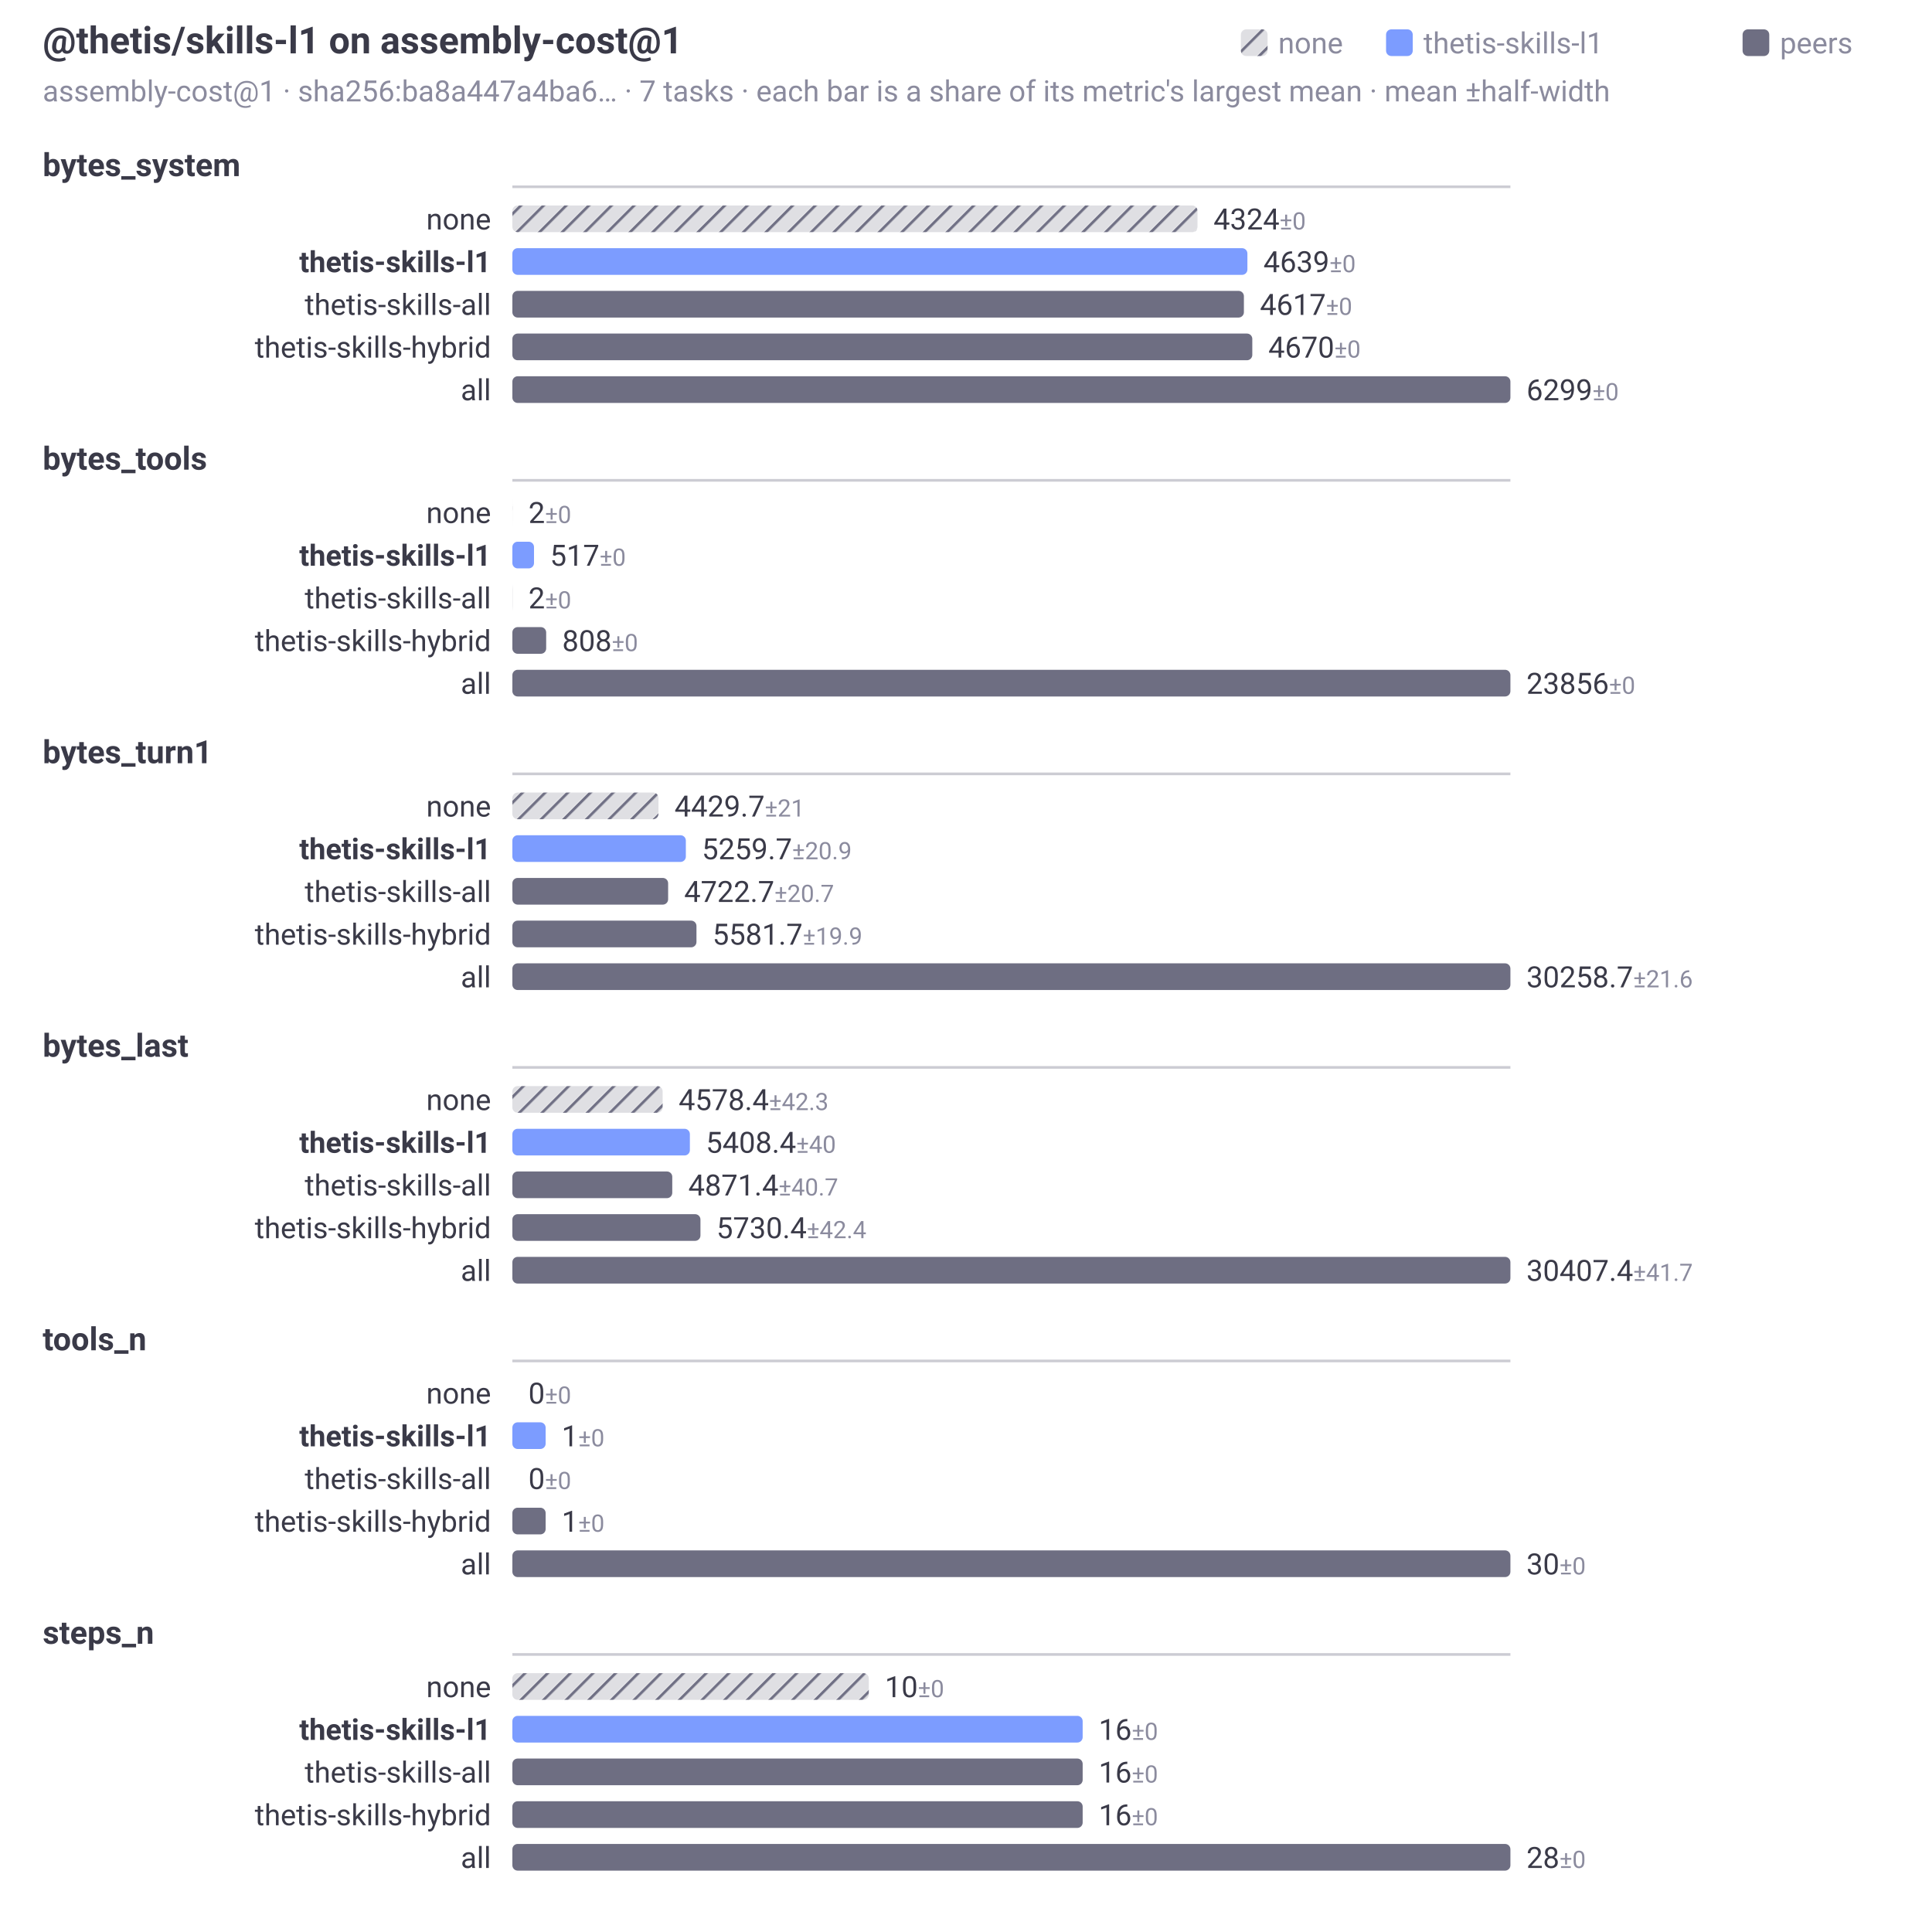
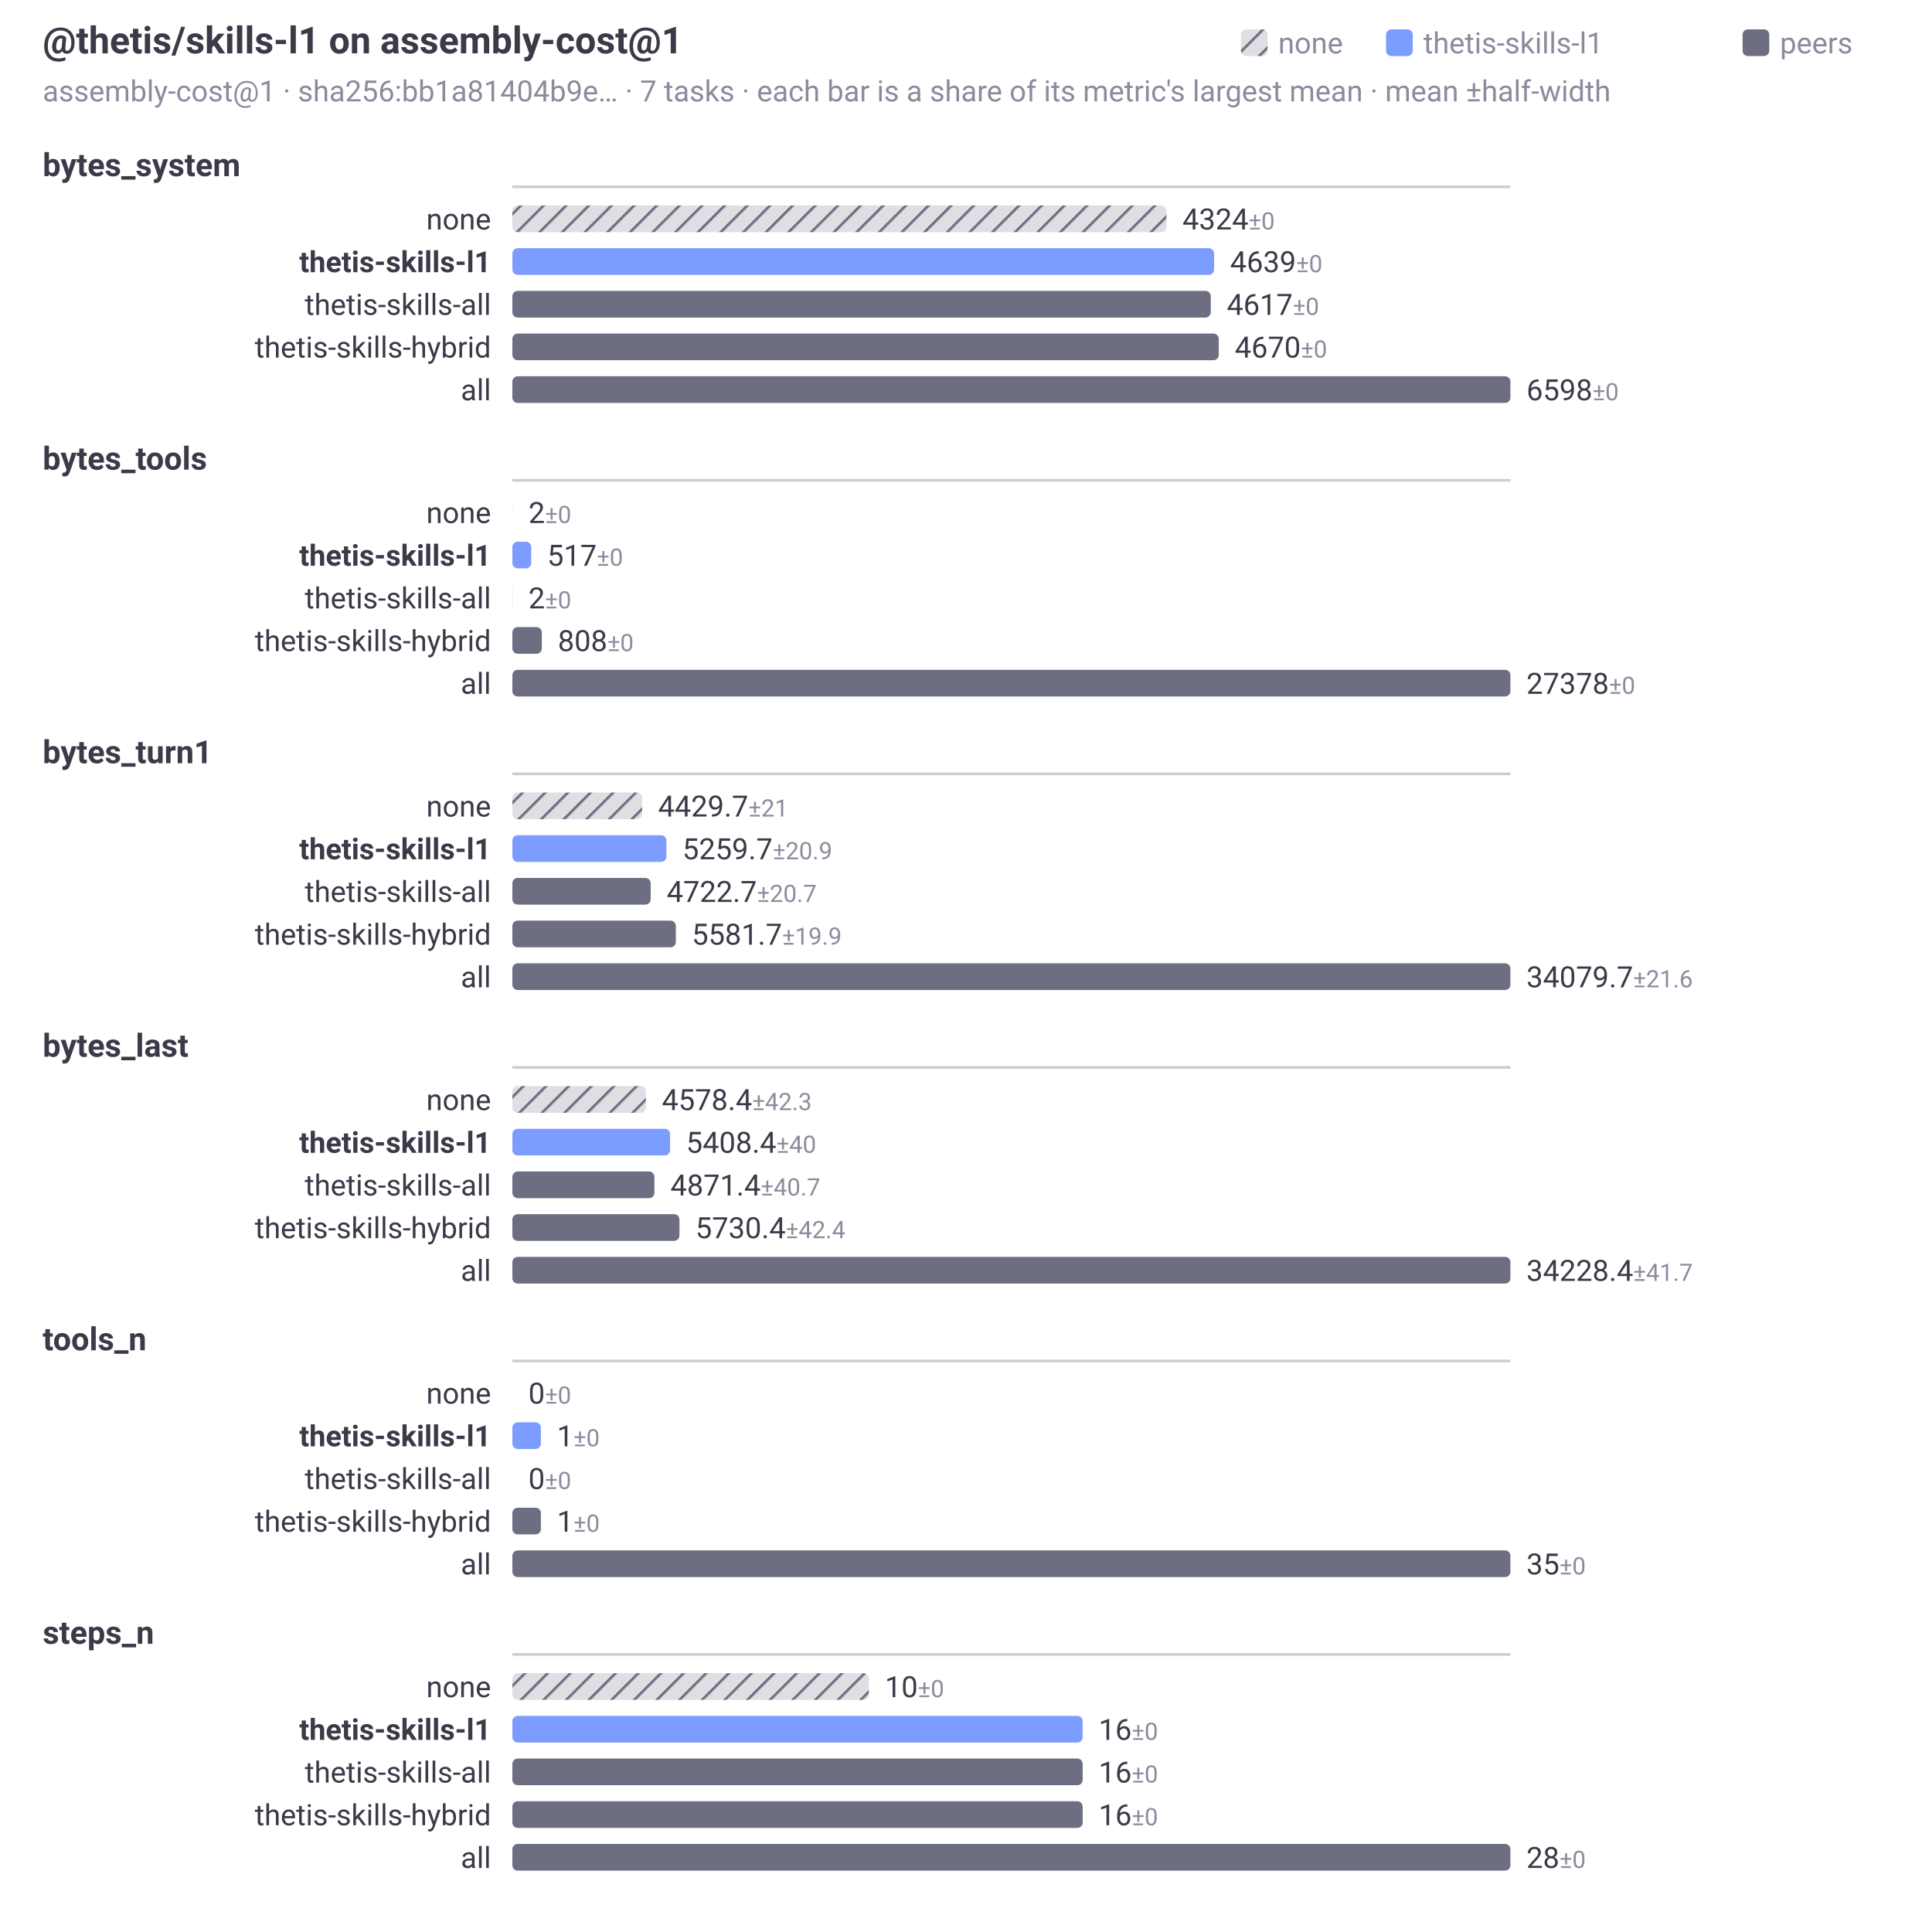
<svg xmlns="http://www.w3.org/2000/svg" width="720" height="724" viewBox="0 0 720 724" role="img" aria-labelledby="t d" font-family="system-ui, -apple-system, Segoe UI, Roboto, sans-serif">
  <style>.t{fill:#3a3a48}.f{fill:#8b8b9e}@media (prefers-color-scheme:dark){.t{fill:#d2d2dc}.f{fill:#9a9aae}}</style>
  <defs>
    <pattern id="hatch" width="6" height="6" patternUnits="userSpaceOnUse" patternTransform="rotate(45)">
      <rect width="6" height="6" fill="#6e6e82" fill-opacity="0.22" />
      <line x1="0" y1="0" x2="0" y2="6" stroke="#6e6e82" stroke-width="2" />
    </pattern>
  </defs>
  <text class="t" x="16" y="20" font-size="14" font-weight="600">@thetis/skills-l1 on assembly-cost@1</text>
-   <text class="f" x="16" y="38" font-size="11">assembly-cost@1 · sha256:ba8a447a4ba6… · 7 tasks · each bar is a share of its metric's largest mean · mean ±half-width</text>
+   <text class="f" x="16" y="38" font-size="11">assembly-cost@1 · sha256:bb1a81404b9e… · 7 tasks · each bar is a share of its metric's largest mean · mean ±half-width</text>
  <rect x="653" y="11" width="10" height="10" rx="2" fill="#6e6e82" />
  <text class="f" x="667" y="20" font-size="11">peers</text>
  <rect x="519.4" y="11" width="10" height="10" rx="2" fill="#7c9cff" />
  <text class="f" x="533.4" y="20" font-size="11">thetis-skills-l1</text>
  <rect x="465" y="11" width="10" height="10" rx="2" fill="url(#hatch)" />
  <text class="f" x="479" y="20" font-size="11">none</text>
  <text class="t" x="16" y="66" font-size="12" font-weight="600">bytes_system</text>
  <line x1="192" y1="70" x2="566" y2="70" stroke="#6e6e82" stroke-opacity="0.35" stroke-width="1" />
  <text class="t" x="184" y="86" font-size="11" text-anchor="end">none</text>
-   <rect x="192" y="77" width="256.74" height="10" rx="2" fill="url(#hatch)" />
-   <text class="t" x="454.74" y="86" font-size="11">4324<tspan class="f" font-size="9"> ±0</tspan>
+   <rect x="192" y="77" width="245.1" height="10" rx="2" fill="url(#hatch)" />
+   <text class="t" x="443.1" y="86" font-size="11">4324<tspan class="f" font-size="9"> ±0</tspan>
  </text>
  <text class="t" x="184" y="102" font-size="11" text-anchor="end" font-weight="600">thetis-skills-l1</text>
-   <rect x="192" y="93" width="275.44" height="10" rx="2" fill="#7c9cff" />
-   <text class="t" x="473.44" y="102" font-size="11">4639<tspan class="f" font-size="9"> ±0</tspan>
+   <rect x="192" y="93" width="262.96" height="10" rx="2" fill="#7c9cff" />
+   <text class="t" x="460.96" y="102" font-size="11">4639<tspan class="f" font-size="9"> ±0</tspan>
  </text>
  <text class="t" x="184" y="118" font-size="11" text-anchor="end">thetis-skills-all</text>
-   <rect x="192" y="109" width="274.13" height="10" rx="2" fill="#6e6e82" />
-   <text class="t" x="472.13" y="118" font-size="11">4617<tspan class="f" font-size="9"> ±0</tspan>
+   <rect x="192" y="109" width="261.71" height="10" rx="2" fill="#6e6e82" />
+   <text class="t" x="459.71" y="118" font-size="11">4617<tspan class="f" font-size="9"> ±0</tspan>
  </text>
  <text class="t" x="184" y="134" font-size="11" text-anchor="end">thetis-skills-hybrid</text>
-   <rect x="192" y="125" width="277.28" height="10" rx="2" fill="#6e6e82" />
-   <text class="t" x="475.28" y="134" font-size="11">4670<tspan class="f" font-size="9"> ±0</tspan>
+   <rect x="192" y="125" width="264.71" height="10" rx="2" fill="#6e6e82" />
+   <text class="t" x="462.71" y="134" font-size="11">4670<tspan class="f" font-size="9"> ±0</tspan>
  </text>
  <text class="t" x="184" y="150" font-size="11" text-anchor="end">all</text>
  <rect x="192" y="141" width="374" height="10" rx="2" fill="#6e6e82" />
-   <text class="t" x="572" y="150" font-size="11">6299<tspan class="f" font-size="9"> ±0</tspan>
+   <text class="t" x="572" y="150" font-size="11">6598<tspan class="f" font-size="9"> ±0</tspan>
  </text>
  <text class="t" x="16" y="176" font-size="12" font-weight="600">bytes_tools</text>
  <line x1="192" y1="180" x2="566" y2="180" stroke="#6e6e82" stroke-opacity="0.35" stroke-width="1" />
  <text class="t" x="184" y="196" font-size="11" text-anchor="end">none</text>
  <rect x="192" y="187" width="0.03" height="10" rx="2" fill="url(#hatch)" />
  <text class="t" x="198.03" y="196" font-size="11">2<tspan class="f" font-size="9"> ±0</tspan>
  </text>
  <text class="t" x="184" y="212" font-size="11" text-anchor="end" font-weight="600">thetis-skills-l1</text>
-   <rect x="192" y="203" width="8.11" height="10" rx="2" fill="#7c9cff" />
-   <text class="t" x="206.11" y="212" font-size="11">517<tspan class="f" font-size="9"> ±0</tspan>
+   <rect x="192" y="203" width="7.06" height="10" rx="2" fill="#7c9cff" />
+   <text class="t" x="205.06" y="212" font-size="11">517<tspan class="f" font-size="9"> ±0</tspan>
  </text>
  <text class="t" x="184" y="228" font-size="11" text-anchor="end">thetis-skills-all</text>
  <rect x="192" y="219" width="0.03" height="10" rx="2" fill="#6e6e82" />
  <text class="t" x="198.03" y="228" font-size="11">2<tspan class="f" font-size="9"> ±0</tspan>
  </text>
  <text class="t" x="184" y="244" font-size="11" text-anchor="end">thetis-skills-hybrid</text>
-   <rect x="192" y="235" width="12.67" height="10" rx="2" fill="#6e6e82" />
-   <text class="t" x="210.67" y="244" font-size="11">808<tspan class="f" font-size="9"> ±0</tspan>
+   <rect x="192" y="235" width="11.04" height="10" rx="2" fill="#6e6e82" />
+   <text class="t" x="209.04" y="244" font-size="11">808<tspan class="f" font-size="9"> ±0</tspan>
  </text>
  <text class="t" x="184" y="260" font-size="11" text-anchor="end">all</text>
  <rect x="192" y="251" width="374" height="10" rx="2" fill="#6e6e82" />
-   <text class="t" x="572" y="260" font-size="11">23856<tspan class="f" font-size="9"> ±0</tspan>
+   <text class="t" x="572" y="260" font-size="11">27378<tspan class="f" font-size="9"> ±0</tspan>
  </text>
  <text class="t" x="16" y="286" font-size="12" font-weight="600">bytes_turn1</text>
  <line x1="192" y1="290" x2="566" y2="290" stroke="#6e6e82" stroke-opacity="0.35" stroke-width="1" />
  <text class="t" x="184" y="306" font-size="11" text-anchor="end">none</text>
-   <rect x="192" y="297" width="54.75" height="10" rx="2" fill="url(#hatch)" />
-   <text class="t" x="252.75" y="306" font-size="11">4429.7<tspan class="f" font-size="9"> ±21</tspan>
+   <rect x="192" y="297" width="48.61" height="10" rx="2" fill="url(#hatch)" />
+   <text class="t" x="246.61" y="306" font-size="11">4429.7<tspan class="f" font-size="9"> ±21</tspan>
  </text>
  <text class="t" x="184" y="322" font-size="11" text-anchor="end" font-weight="600">thetis-skills-l1</text>
-   <rect x="192" y="313" width="65.01" height="10" rx="2" fill="#7c9cff" />
-   <text class="t" x="263.01" y="322" font-size="11">5259.7<tspan class="f" font-size="9"> ±20.9</tspan>
+   <rect x="192" y="313" width="57.72" height="10" rx="2" fill="#7c9cff" />
+   <text class="t" x="255.72" y="322" font-size="11">5259.7<tspan class="f" font-size="9"> ±20.9</tspan>
  </text>
  <text class="t" x="184" y="338" font-size="11" text-anchor="end">thetis-skills-all</text>
-   <rect x="192" y="329" width="58.37" height="10" rx="2" fill="#6e6e82" />
-   <text class="t" x="256.37" y="338" font-size="11">4722.7<tspan class="f" font-size="9"> ±20.7</tspan>
+   <rect x="192" y="329" width="51.83" height="10" rx="2" fill="#6e6e82" />
+   <text class="t" x="249.83" y="338" font-size="11">4722.7<tspan class="f" font-size="9"> ±20.7</tspan>
  </text>
  <text class="t" x="184" y="354" font-size="11" text-anchor="end">thetis-skills-hybrid</text>
-   <rect x="192" y="345" width="68.99" height="10" rx="2" fill="#6e6e82" />
-   <text class="t" x="266.99" y="354" font-size="11">5581.7<tspan class="f" font-size="9"> ±19.9</tspan>
+   <rect x="192" y="345" width="61.26" height="10" rx="2" fill="#6e6e82" />
+   <text class="t" x="259.26" y="354" font-size="11">5581.7<tspan class="f" font-size="9"> ±19.9</tspan>
  </text>
  <text class="t" x="184" y="370" font-size="11" text-anchor="end">all</text>
  <rect x="192" y="361" width="374" height="10" rx="2" fill="#6e6e82" />
-   <text class="t" x="572" y="370" font-size="11">30258.7<tspan class="f" font-size="9"> ±21.6</tspan>
+   <text class="t" x="572" y="370" font-size="11">34079.7<tspan class="f" font-size="9"> ±21.6</tspan>
  </text>
  <text class="t" x="16" y="396" font-size="12" font-weight="600">bytes_last</text>
  <line x1="192" y1="400" x2="566" y2="400" stroke="#6e6e82" stroke-opacity="0.35" stroke-width="1" />
  <text class="t" x="184" y="416" font-size="11" text-anchor="end">none</text>
-   <rect x="192" y="407" width="56.31" height="10" rx="2" fill="url(#hatch)" />
-   <text class="t" x="254.31" y="416" font-size="11">4578.4<tspan class="f" font-size="9"> ±42.3</tspan>
+   <rect x="192" y="407" width="50.03" height="10" rx="2" fill="url(#hatch)" />
+   <text class="t" x="248.03" y="416" font-size="11">4578.4<tspan class="f" font-size="9"> ±42.3</tspan>
  </text>
  <text class="t" x="184" y="432" font-size="11" text-anchor="end" font-weight="600">thetis-skills-l1</text>
-   <rect x="192" y="423" width="66.52" height="10" rx="2" fill="#7c9cff" />
-   <text class="t" x="264.52" y="432" font-size="11">5408.4<tspan class="f" font-size="9"> ±40</tspan>
+   <rect x="192" y="423" width="59.1" height="10" rx="2" fill="#7c9cff" />
+   <text class="t" x="257.1" y="432" font-size="11">5408.4<tspan class="f" font-size="9"> ±40</tspan>
  </text>
  <text class="t" x="184" y="448" font-size="11" text-anchor="end">thetis-skills-all</text>
-   <rect x="192" y="439" width="59.92" height="10" rx="2" fill="#6e6e82" />
-   <text class="t" x="257.92" y="448" font-size="11">4871.4<tspan class="f" font-size="9"> ±40.7</tspan>
+   <rect x="192" y="439" width="53.23" height="10" rx="2" fill="#6e6e82" />
+   <text class="t" x="251.23" y="448" font-size="11">4871.4<tspan class="f" font-size="9"> ±40.7</tspan>
  </text>
  <text class="t" x="184" y="464" font-size="11" text-anchor="end">thetis-skills-hybrid</text>
-   <rect x="192" y="455" width="70.48" height="10" rx="2" fill="#6e6e82" />
-   <text class="t" x="268.48" y="464" font-size="11">5730.4<tspan class="f" font-size="9"> ±42.4</tspan>
+   <rect x="192" y="455" width="62.61" height="10" rx="2" fill="#6e6e82" />
+   <text class="t" x="260.61" y="464" font-size="11">5730.4<tspan class="f" font-size="9"> ±42.4</tspan>
  </text>
  <text class="t" x="184" y="480" font-size="11" text-anchor="end">all</text>
  <rect x="192" y="471" width="374" height="10" rx="2" fill="#6e6e82" />
-   <text class="t" x="572" y="480" font-size="11">30407.4<tspan class="f" font-size="9"> ±41.7</tspan>
+   <text class="t" x="572" y="480" font-size="11">34228.4<tspan class="f" font-size="9"> ±41.7</tspan>
  </text>
  <text class="t" x="16" y="506" font-size="12" font-weight="600">tools_n</text>
  <line x1="192" y1="510" x2="566" y2="510" stroke="#6e6e82" stroke-opacity="0.35" stroke-width="1" />
  <text class="t" x="184" y="526" font-size="11" text-anchor="end">none</text>
  <rect x="192" y="517" width="0" height="10" rx="2" fill="url(#hatch)" />
  <text class="t" x="198" y="526" font-size="11">0<tspan class="f" font-size="9"> ±0</tspan>
  </text>
  <text class="t" x="184" y="542" font-size="11" text-anchor="end" font-weight="600">thetis-skills-l1</text>
-   <rect x="192" y="533" width="12.47" height="10" rx="2" fill="#7c9cff" />
-   <text class="t" x="210.47" y="542" font-size="11">1<tspan class="f" font-size="9"> ±0</tspan>
+   <rect x="192" y="533" width="10.69" height="10" rx="2" fill="#7c9cff" />
+   <text class="t" x="208.69" y="542" font-size="11">1<tspan class="f" font-size="9"> ±0</tspan>
  </text>
  <text class="t" x="184" y="558" font-size="11" text-anchor="end">thetis-skills-all</text>
  <rect x="192" y="549" width="0" height="10" rx="2" fill="#6e6e82" />
  <text class="t" x="198" y="558" font-size="11">0<tspan class="f" font-size="9"> ±0</tspan>
  </text>
  <text class="t" x="184" y="574" font-size="11" text-anchor="end">thetis-skills-hybrid</text>
-   <rect x="192" y="565" width="12.47" height="10" rx="2" fill="#6e6e82" />
-   <text class="t" x="210.47" y="574" font-size="11">1<tspan class="f" font-size="9"> ±0</tspan>
+   <rect x="192" y="565" width="10.69" height="10" rx="2" fill="#6e6e82" />
+   <text class="t" x="208.69" y="574" font-size="11">1<tspan class="f" font-size="9"> ±0</tspan>
  </text>
  <text class="t" x="184" y="590" font-size="11" text-anchor="end">all</text>
  <rect x="192" y="581" width="374" height="10" rx="2" fill="#6e6e82" />
-   <text class="t" x="572" y="590" font-size="11">30<tspan class="f" font-size="9"> ±0</tspan>
+   <text class="t" x="572" y="590" font-size="11">35<tspan class="f" font-size="9"> ±0</tspan>
  </text>
  <text class="t" x="16" y="616" font-size="12" font-weight="600">steps_n</text>
  <line x1="192" y1="620" x2="566" y2="620" stroke="#6e6e82" stroke-opacity="0.35" stroke-width="1" />
  <text class="t" x="184" y="636" font-size="11" text-anchor="end">none</text>
  <rect x="192" y="627" width="133.57" height="10" rx="2" fill="url(#hatch)" />
  <text class="t" x="331.57" y="636" font-size="11">10<tspan class="f" font-size="9"> ±0</tspan>
  </text>
  <text class="t" x="184" y="652" font-size="11" text-anchor="end" font-weight="600">thetis-skills-l1</text>
  <rect x="192" y="643" width="213.71" height="10" rx="2" fill="#7c9cff" />
  <text class="t" x="411.71" y="652" font-size="11">16<tspan class="f" font-size="9"> ±0</tspan>
  </text>
  <text class="t" x="184" y="668" font-size="11" text-anchor="end">thetis-skills-all</text>
  <rect x="192" y="659" width="213.71" height="10" rx="2" fill="#6e6e82" />
  <text class="t" x="411.71" y="668" font-size="11">16<tspan class="f" font-size="9"> ±0</tspan>
  </text>
  <text class="t" x="184" y="684" font-size="11" text-anchor="end">thetis-skills-hybrid</text>
  <rect x="192" y="675" width="213.71" height="10" rx="2" fill="#6e6e82" />
  <text class="t" x="411.71" y="684" font-size="11">16<tspan class="f" font-size="9"> ±0</tspan>
  </text>
  <text class="t" x="184" y="700" font-size="11" text-anchor="end">all</text>
  <rect x="192" y="691" width="374" height="10" rx="2" fill="#6e6e82" />
  <text class="t" x="572" y="700" font-size="11">28<tspan class="f" font-size="9"> ±0</tspan>
  </text>
</svg>
